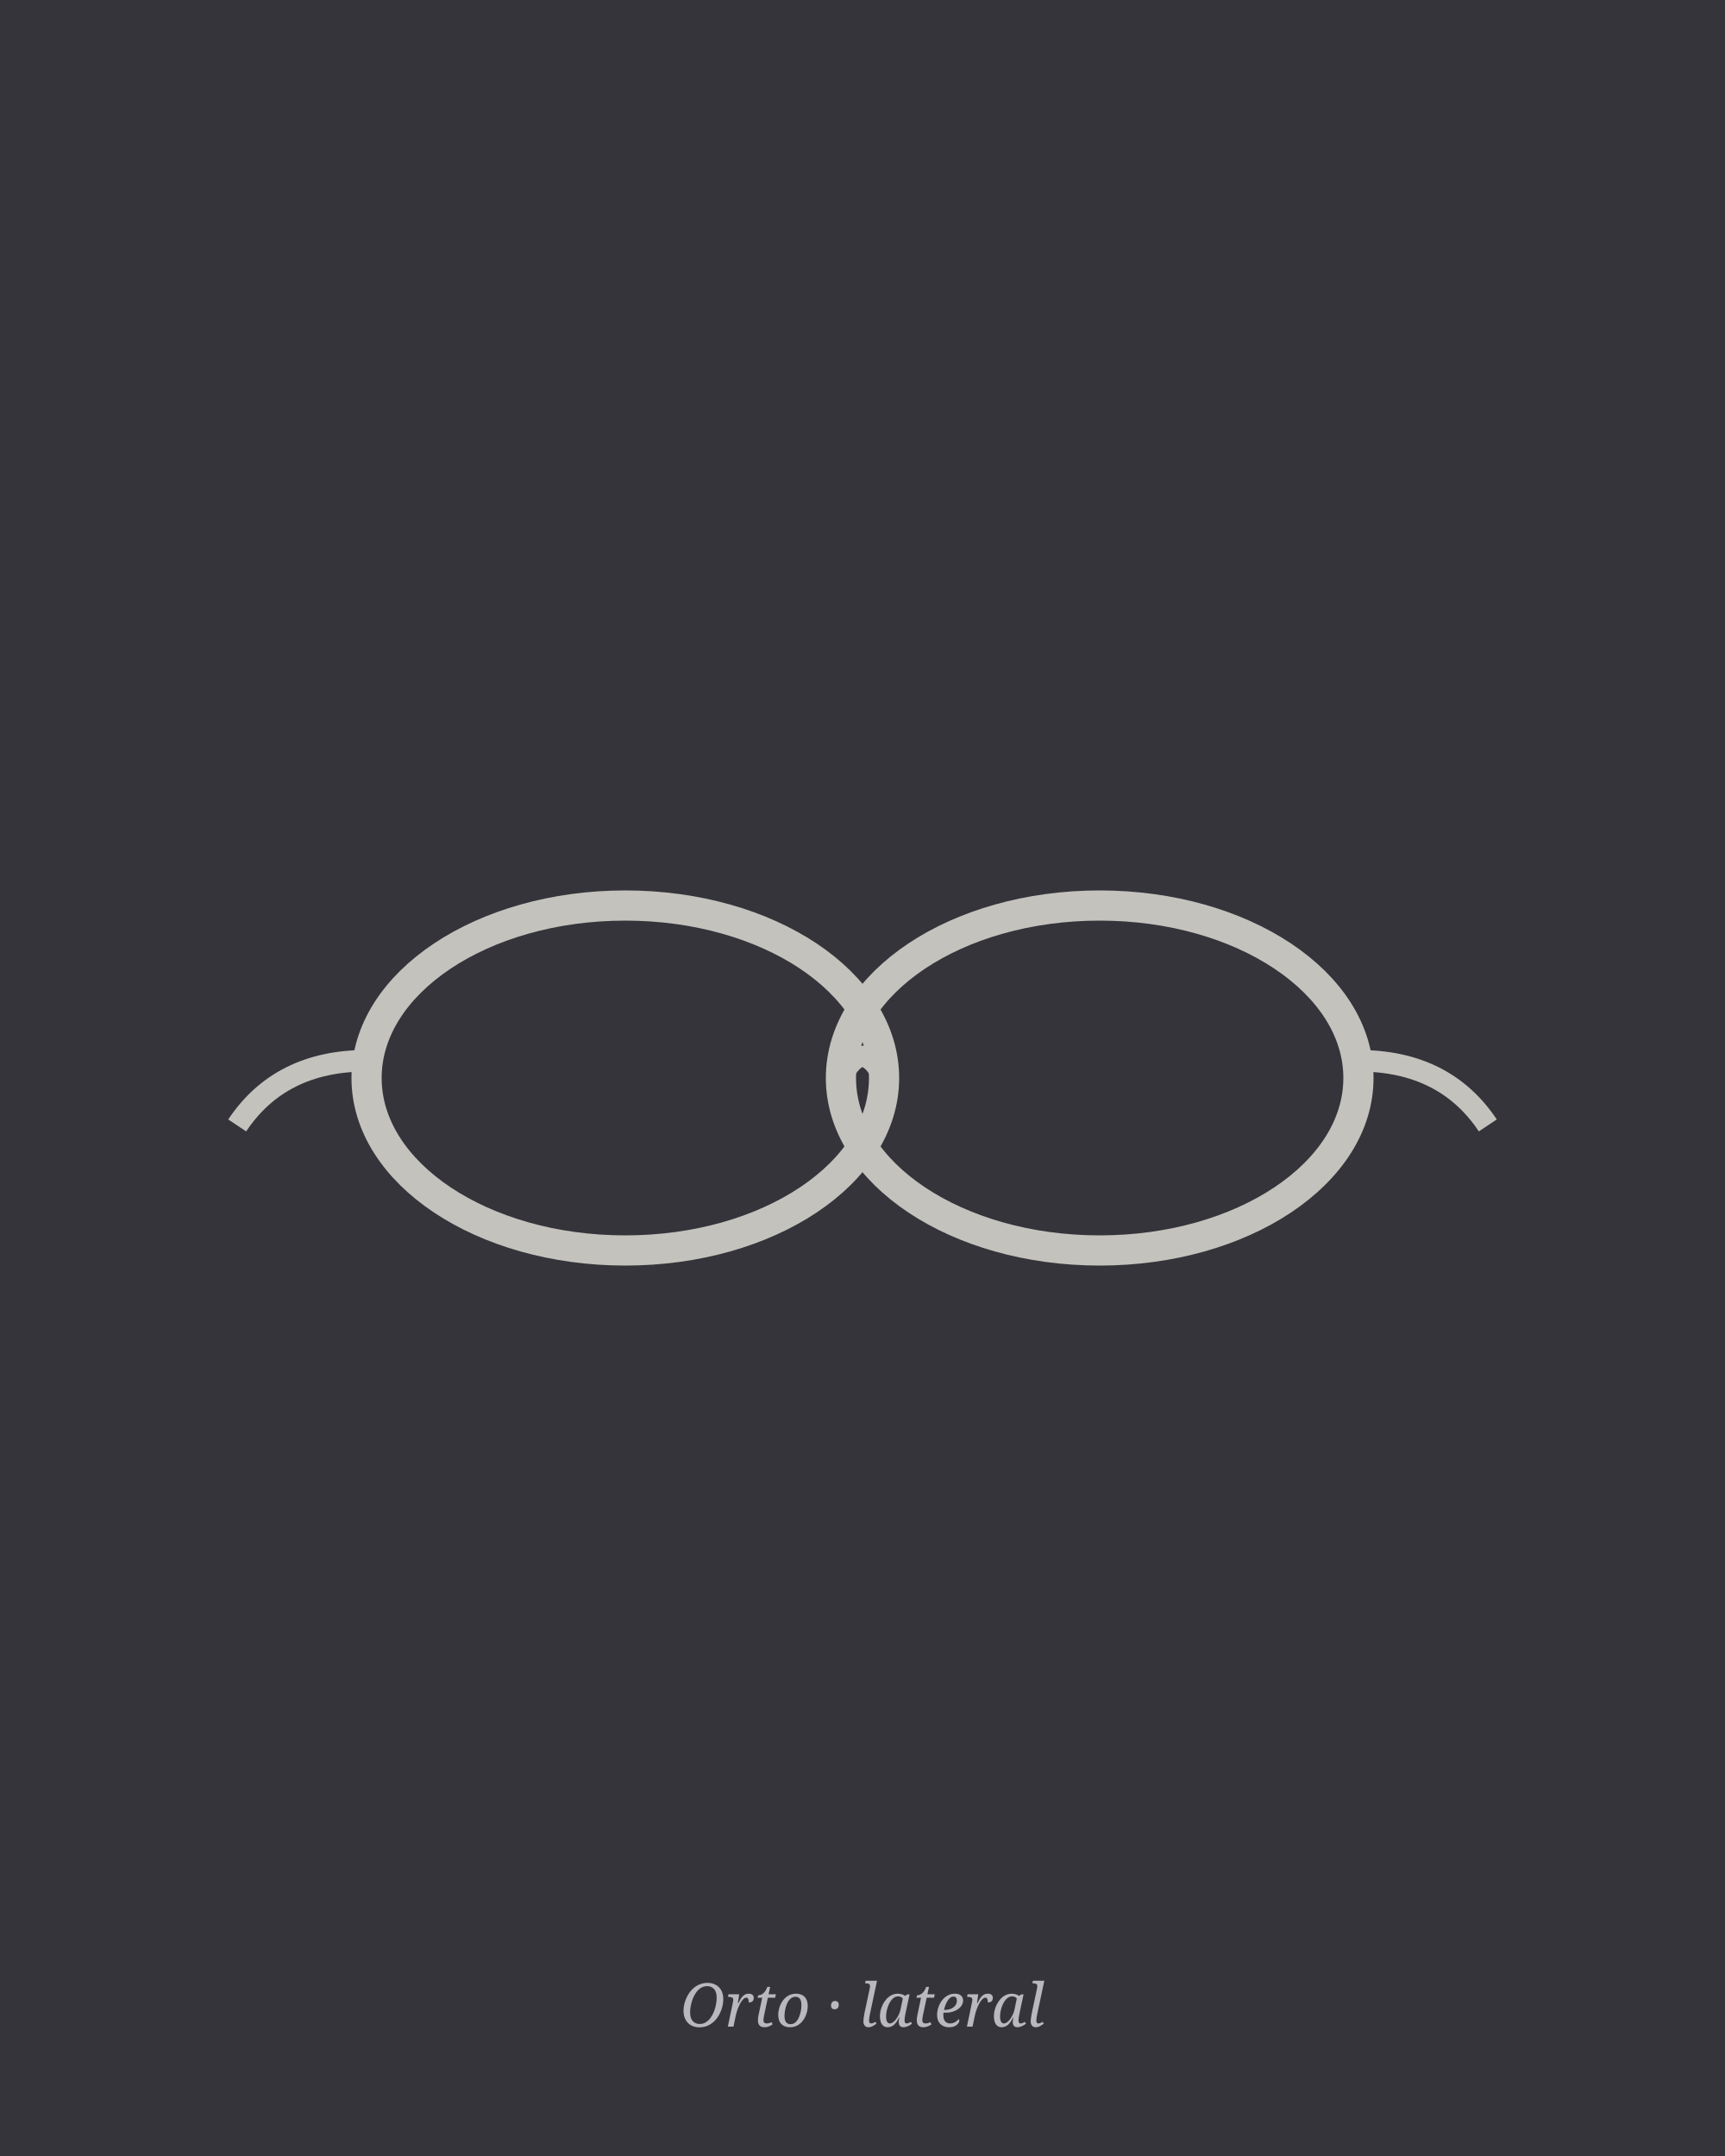
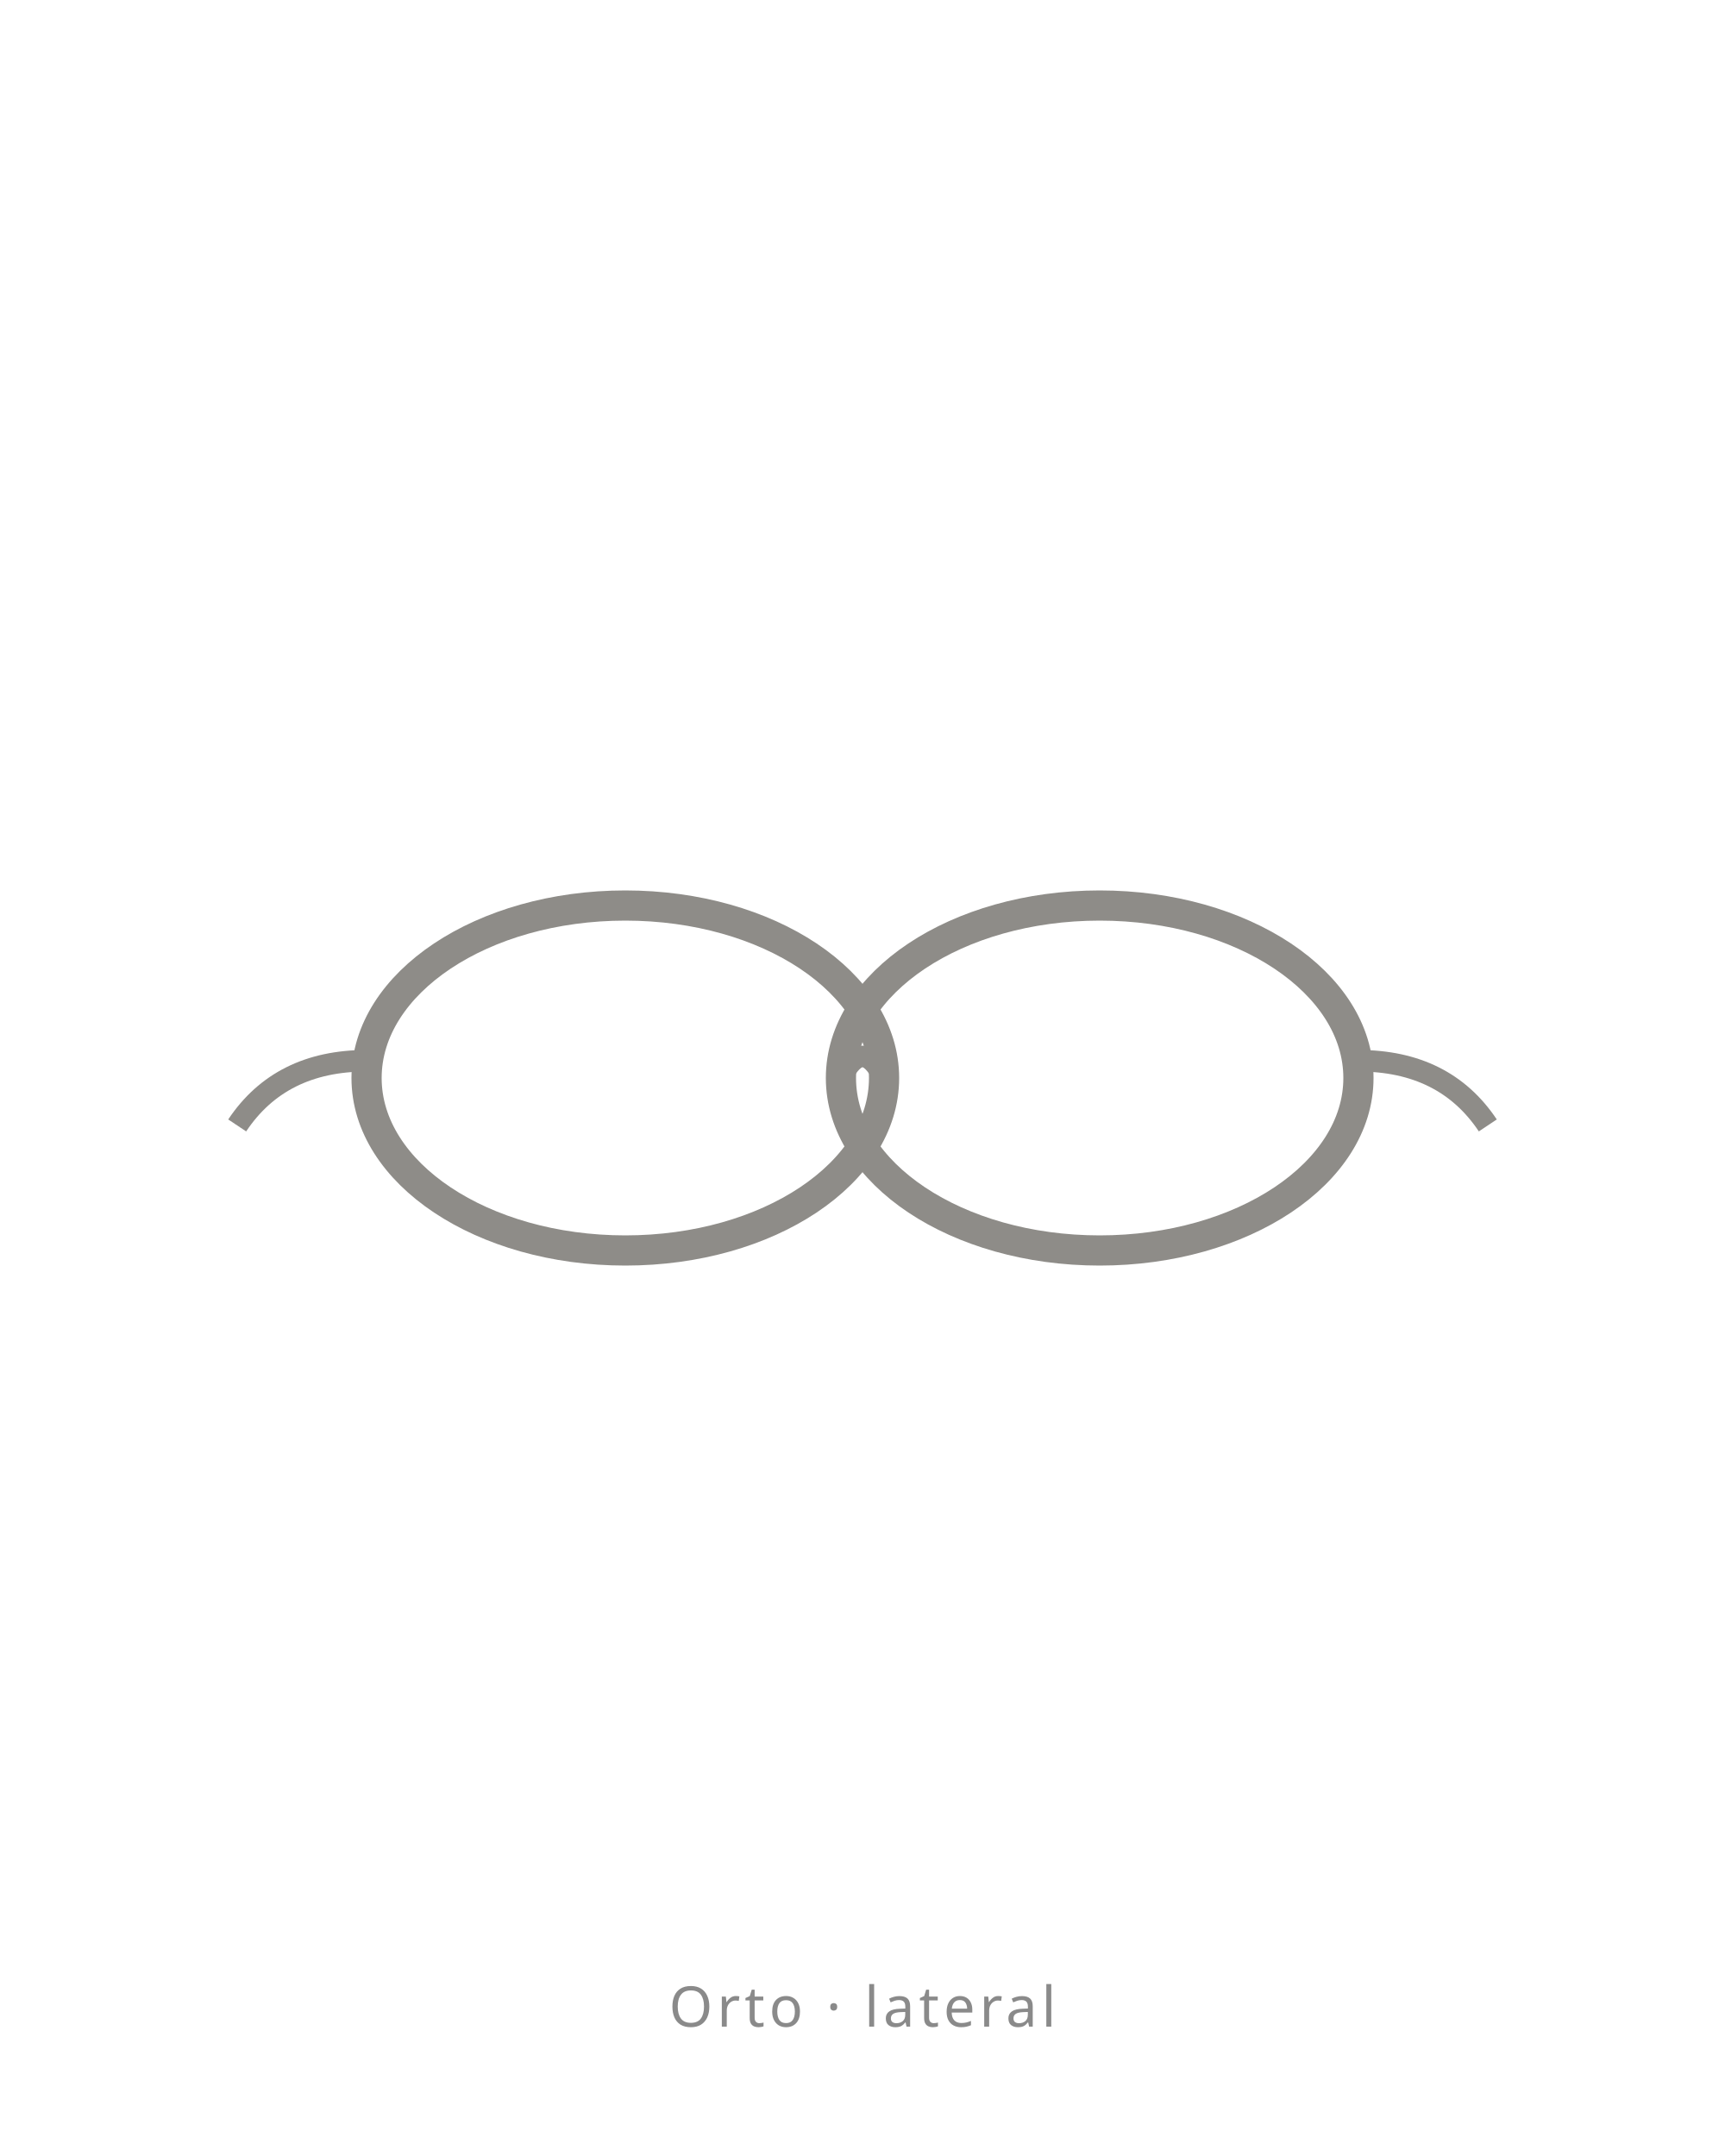
<svg xmlns="http://www.w3.org/2000/svg" viewBox="0 0 800 1000" width="800" height="1000">
-   <rect width="800" height="1000" fill="#34343A" />
+   <rect width="800" height="1000" fill="#FFFFFF" />
  <g transform="translate(400 500)">
-     <ellipse cx="-110" cy="0" rx="120" ry="80" fill="none" stroke="#C4C2BD" stroke-width="14" />
-     <ellipse cx="110" cy="0" rx="120" ry="80" fill="none" stroke="#C4C2BD" stroke-width="14" />
-     <path d="M -10 0 q 10 -20 20 0" fill="none" stroke="#C4C2BD" stroke-width="10" />
-     <path d="M -230 -8 q -40 0 -60 30" fill="none" stroke="#C4C2BD" stroke-width="10" />
-     <path d="M 230 -8 q 40 0 60 30" fill="none" stroke="#C4C2BD" stroke-width="10" />
+     <ellipse cx="-110" cy="0" rx="120" ry="80" fill="none" stroke="#8E8C88" stroke-width="14" />
+     <ellipse cx="110" cy="0" rx="120" ry="80" fill="none" stroke="#8E8C88" stroke-width="14" />
+     <path d="M -10 0 q 10 -20 20 0" fill="none" stroke="#8E8C88" stroke-width="10" />
+     <path d="M -230 -8 q -40 0 -60 30" fill="none" stroke="#8E8C88" stroke-width="10" />
+     <path d="M 230 -8 q 40 0 60 30" fill="none" stroke="#8E8C88" stroke-width="10" />
  </g>
-   <text x="400" y="940" text-anchor="middle" font-family="Georgia, serif" font-size="28" fill="#B8B8BD" font-style="italic">Orto · lateral</text>
+   <text x="400" y="940" text-anchor="middle" font-family="Poppins, system-ui, sans-serif" font-size="26" letter-spacing="2" fill="#8A8A8A">Orto · lateral</text>
</svg>
